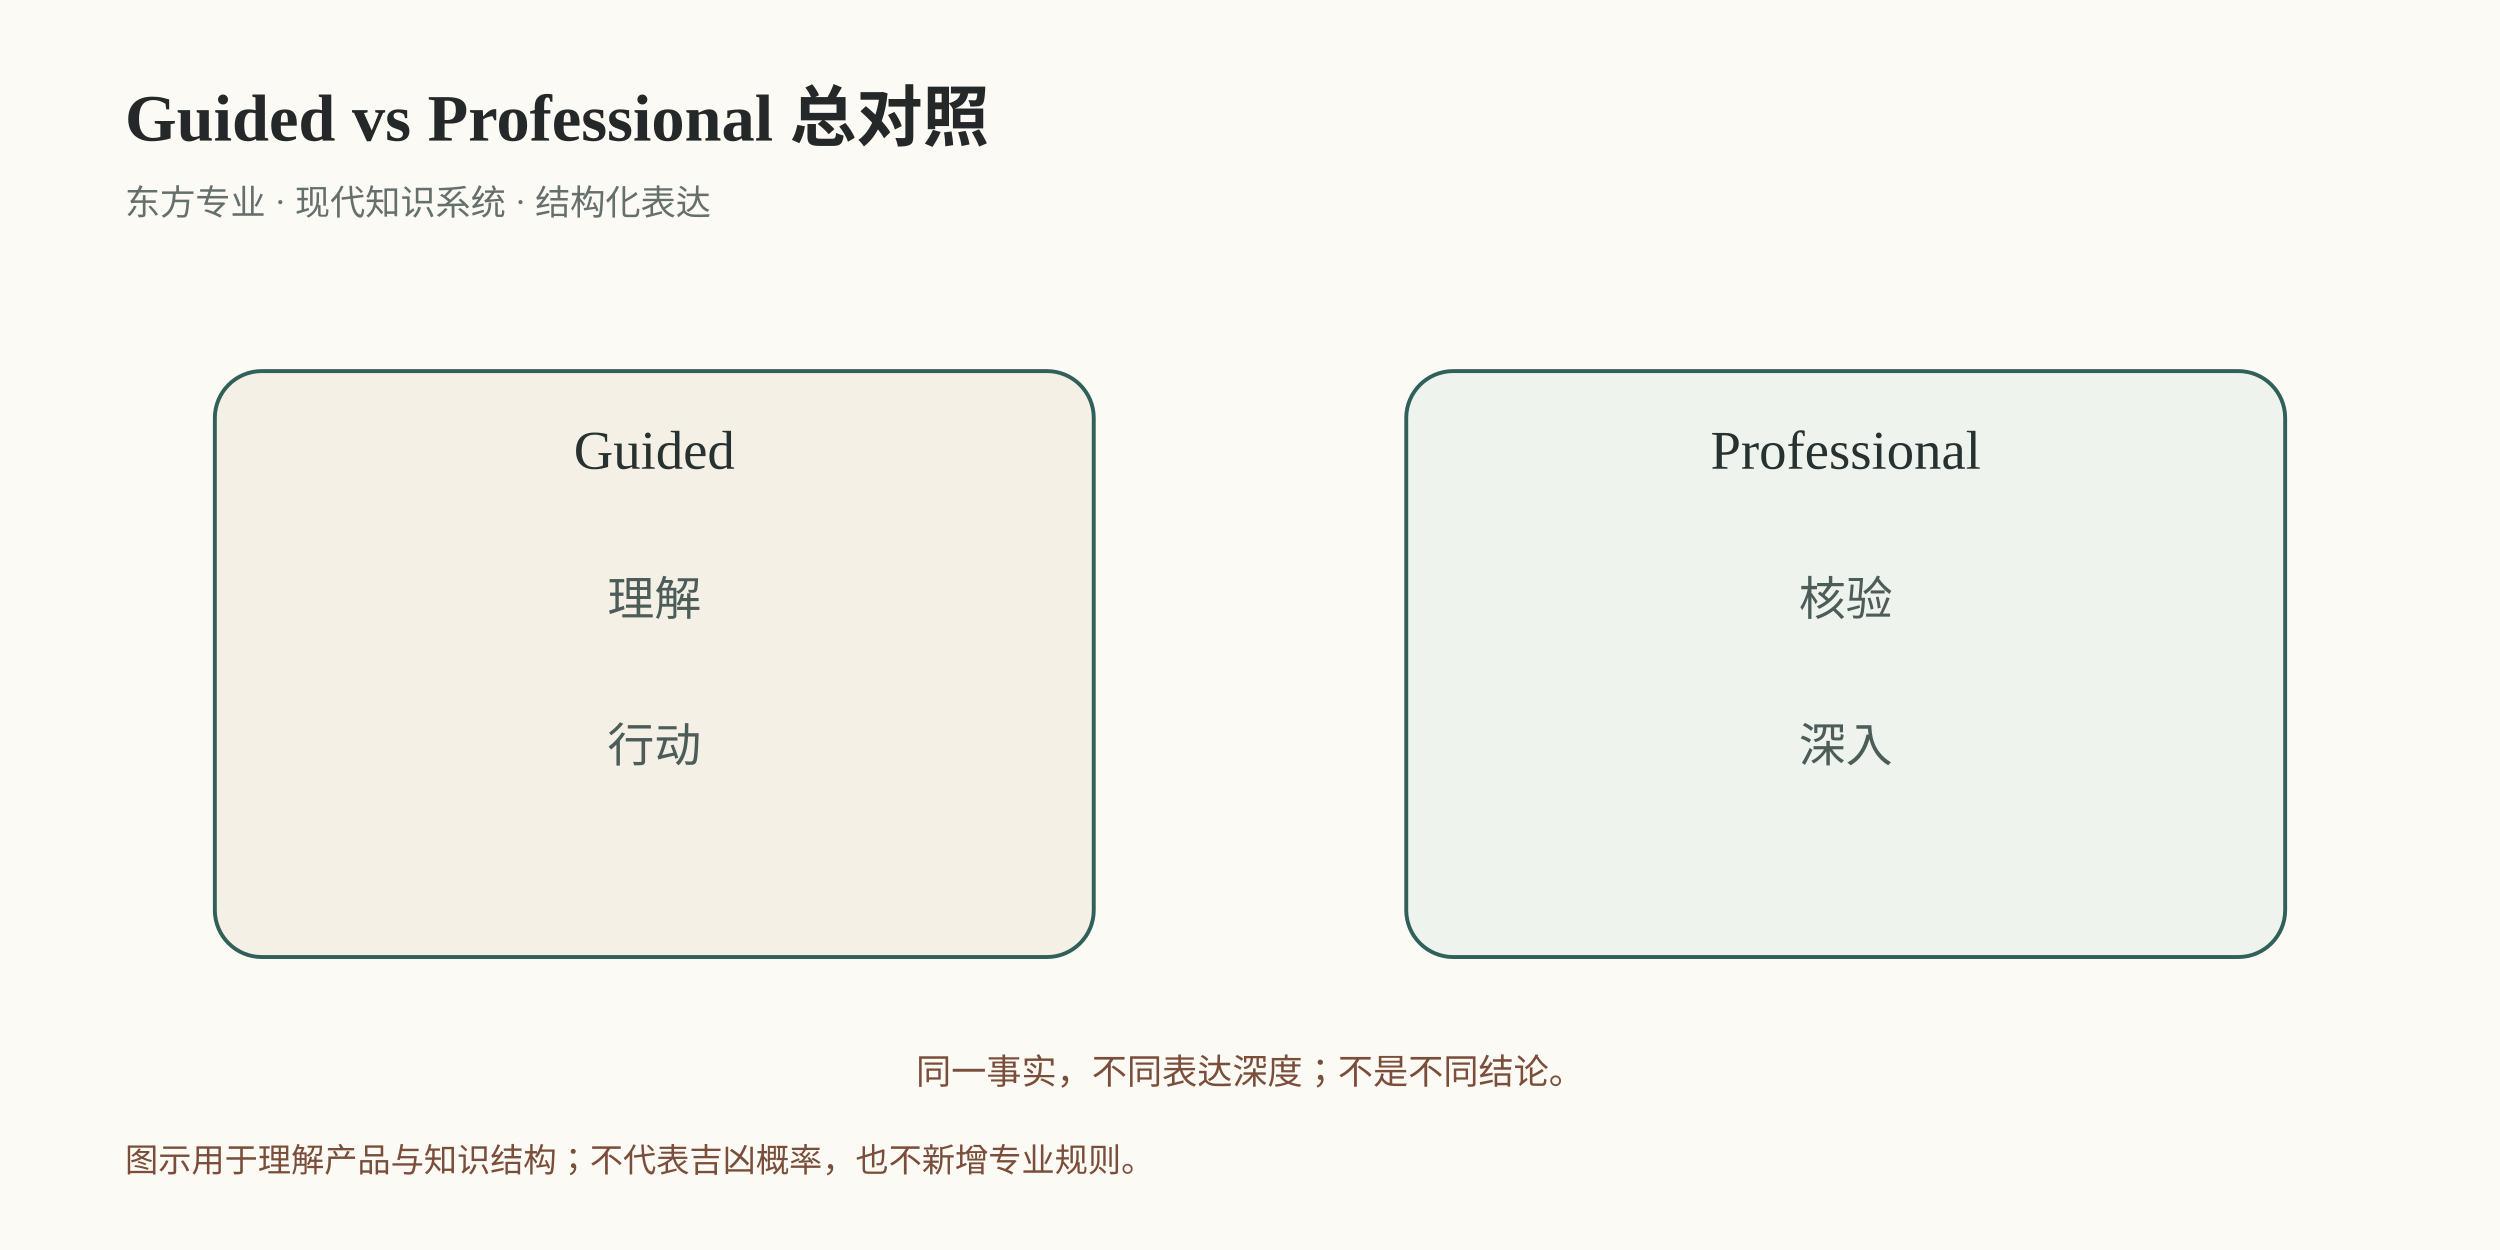
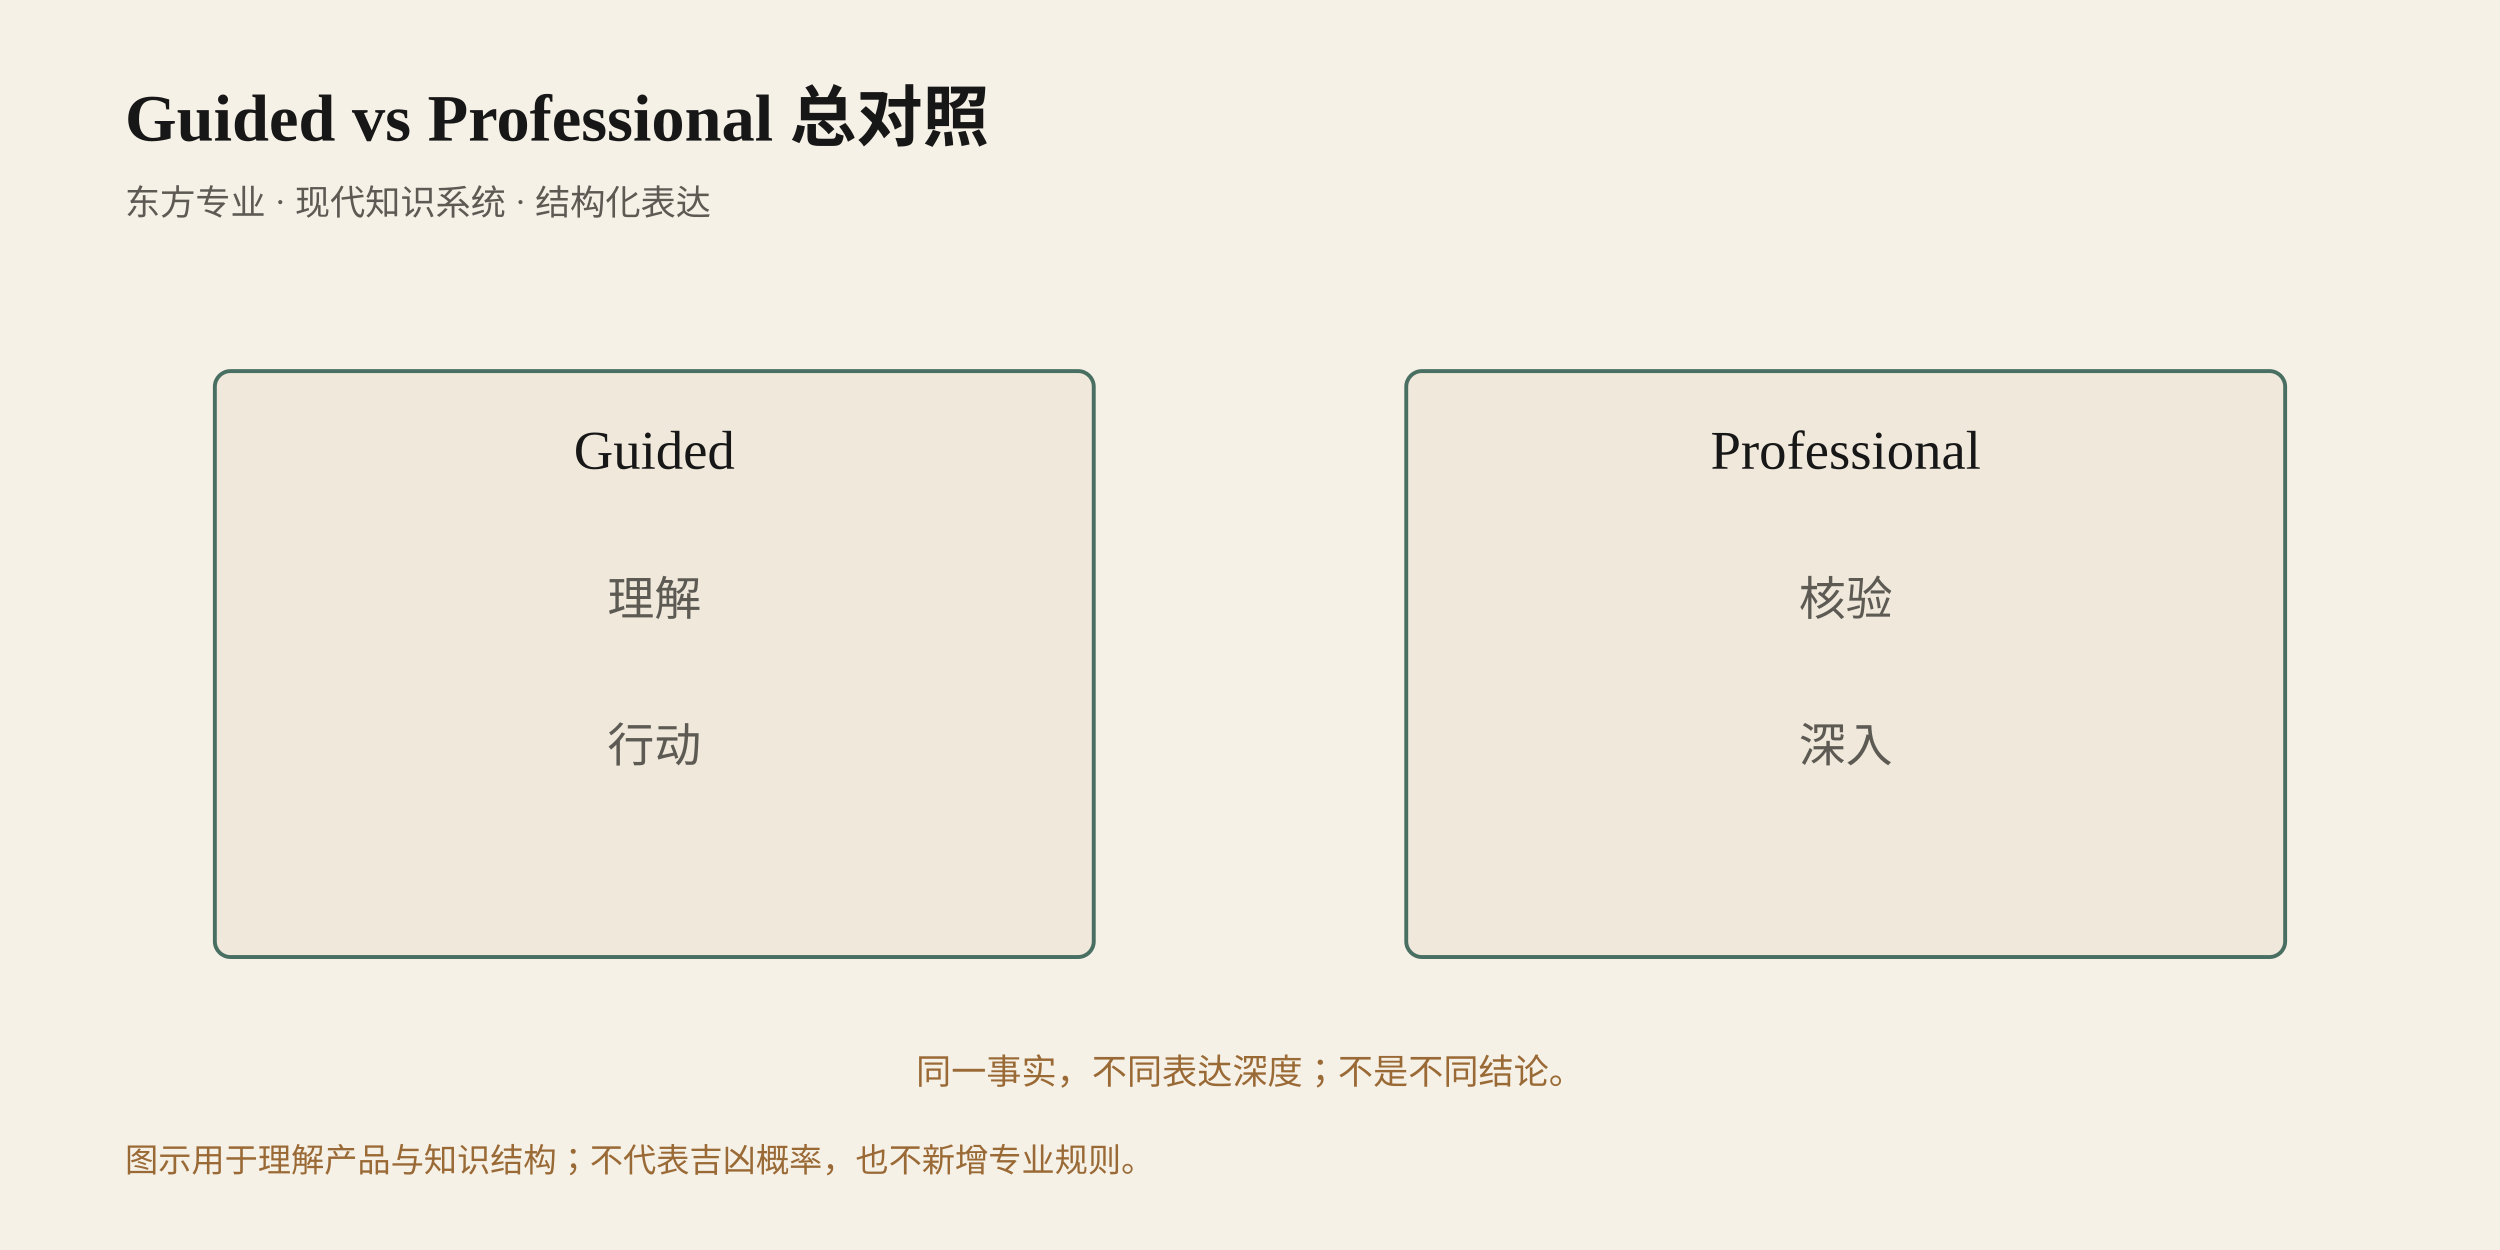
- <svg xmlns="http://www.w3.org/2000/svg" viewBox="0 0 1280 640" role="img" aria-labelledby="title desc">
-   <rect width="1280" height="640" fill="#FCFAF4" />
-   <text x="64" y="72" font-size="34" font-weight="600" fill="#242828">Guided vs Professional 总对照</text>
-   <text x="64" y="110" font-size="18" fill="#65706C">东方专业 · 现代知识系统 · 结构化表达</text>
-   <rect x="110" y="190" width="450" height="300" rx="24" fill="#F4F0E6" stroke="#315F59" stroke-width="2" />
-   <rect x="720" y="190" width="450" height="300" rx="24" fill="#EEF3EE" stroke="#315F59" stroke-width="2" />
-   <text x="335" y="240" text-anchor="middle" font-size="28" fill="#27312F">Guided</text>
-   <text x="945" y="240" text-anchor="middle" font-size="28" fill="#27312F">Professional</text>
-   <text x="335" y="315" text-anchor="middle" font-size="24" fill="#4C5C58">理解</text>
-   <text x="335" y="390" text-anchor="middle" font-size="24" fill="#4C5C58">行动</text>
-   <text x="945" y="315" text-anchor="middle" font-size="24" fill="#4C5C58">核验</text>
-   <text x="945" y="390" text-anchor="middle" font-size="24" fill="#4C5C58">深入</text>
-   <text x="640" y="555" text-anchor="middle" font-size="18" fill="#7A4E3A">同一事实，不同表达深度；不是不同结论。</text>
-   <text x="64" y="600" font-size="17" fill="#7A4E3A">图示用于理解产品与知识结构；不代表吉凶概率，也不新增专业规则。</text>
+ <svg xmlns="http://www.w3.org/2000/svg" data-visual-system="LIUYAO_VISUAL_SYSTEM_V1" data-style="modern-eastern-analytical" data-canonicalization="content-growth-visual-style-v1" viewBox="0 0 1280 640" role="img" aria-labelledby="title desc">
+   <rect width="1280" height="640" fill="#F6F1E7" />
+   <text x="64" y="72" font-size="34" font-weight="600" fill="#171717">Guided vs Professional 总对照</text>
+   <text x="64" y="110" font-size="18" fill="#5D5A54">东方专业 · 现代知识系统 · 结构化表达</text>
+   <rect x="110" y="190" width="450" height="300" rx="8" fill="#EFE8DB" stroke="#496F63" stroke-width="2" />
+   <rect x="720" y="190" width="450" height="300" rx="8" fill="#EFE8DB" stroke="#496F63" stroke-width="2" />
+   <text x="335" y="240" text-anchor="middle" font-size="28" fill="#171717">Guided</text>
+   <text x="945" y="240" text-anchor="middle" font-size="28" fill="#171717">Professional</text>
+   <text x="335" y="315" text-anchor="middle" font-size="24" fill="#5D5A54">理解</text>
+   <text x="335" y="390" text-anchor="middle" font-size="24" fill="#5D5A54">行动</text>
+   <text x="945" y="315" text-anchor="middle" font-size="24" fill="#5D5A54">核验</text>
+   <text x="945" y="390" text-anchor="middle" font-size="24" fill="#5D5A54">深入</text>
+   <text x="640" y="555" text-anchor="middle" font-size="18" fill="#9A6A36">同一事实，不同表达深度；不是不同结论。</text>
+   <text x="64" y="600" font-size="17" fill="#9A6A36">图示用于理解产品与知识结构；不代表吉凶概率，也不新增专业规则。</text>
</svg>
